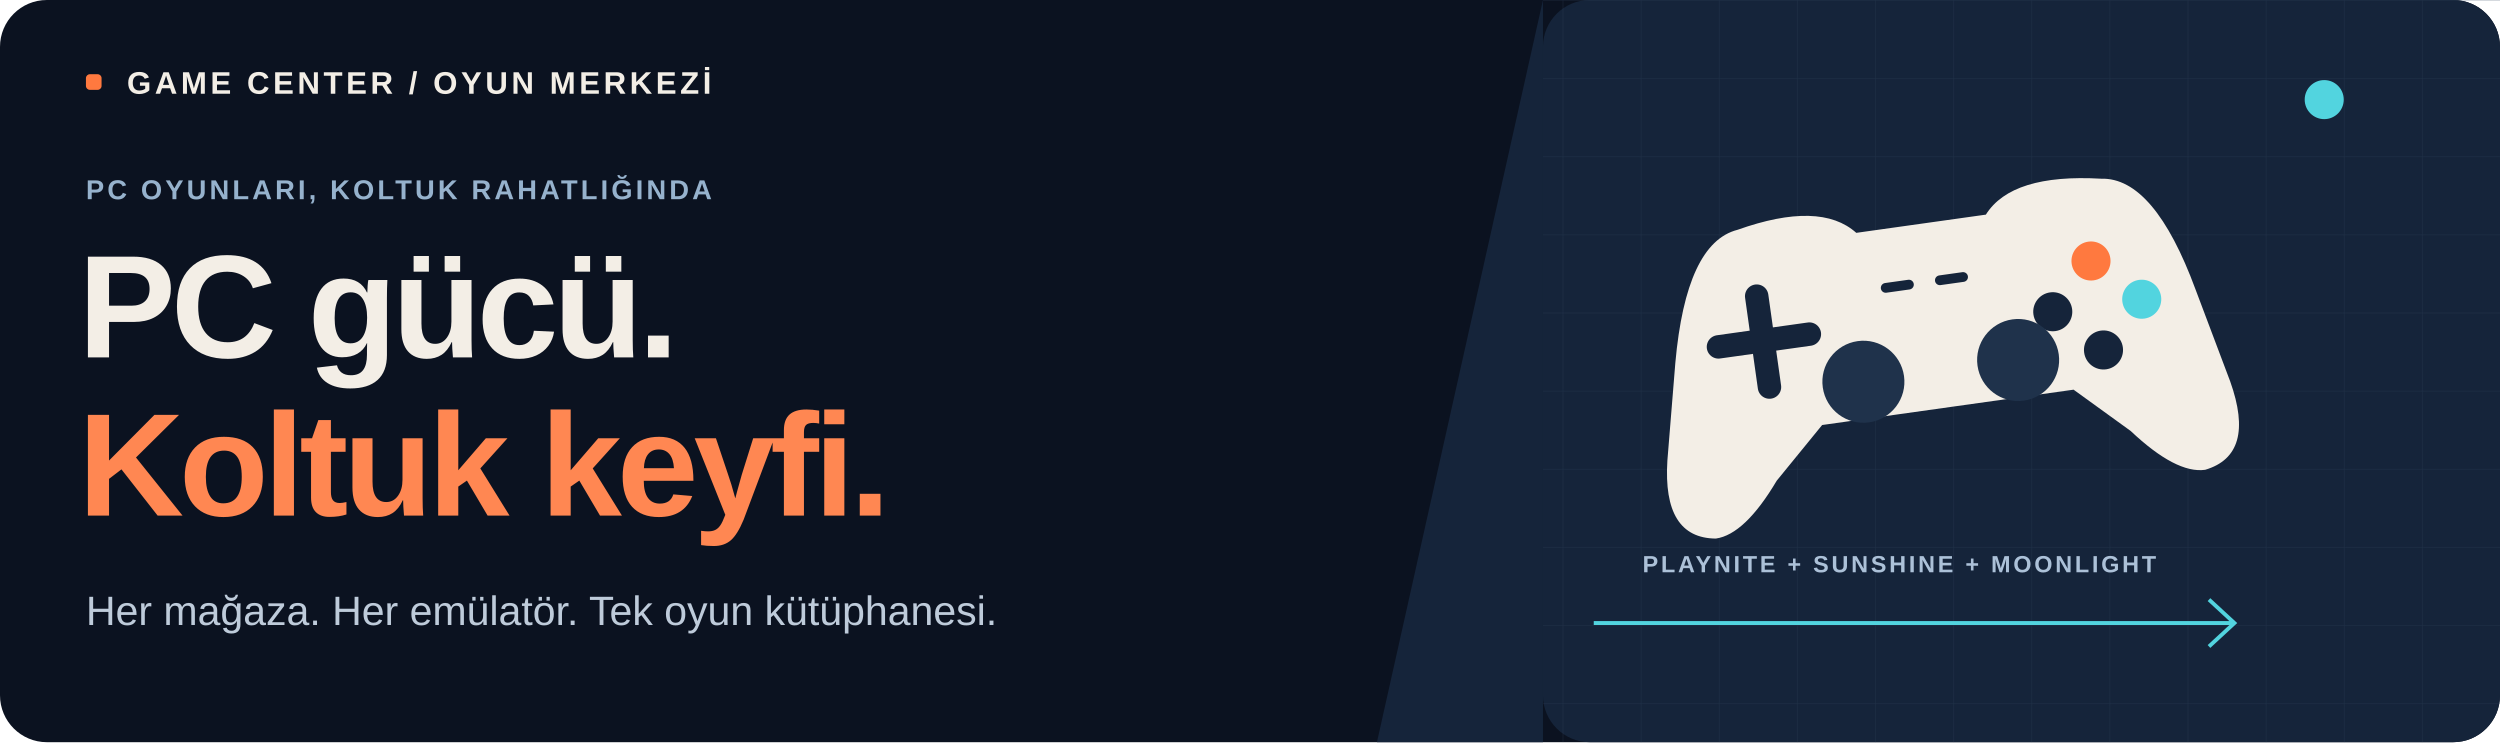
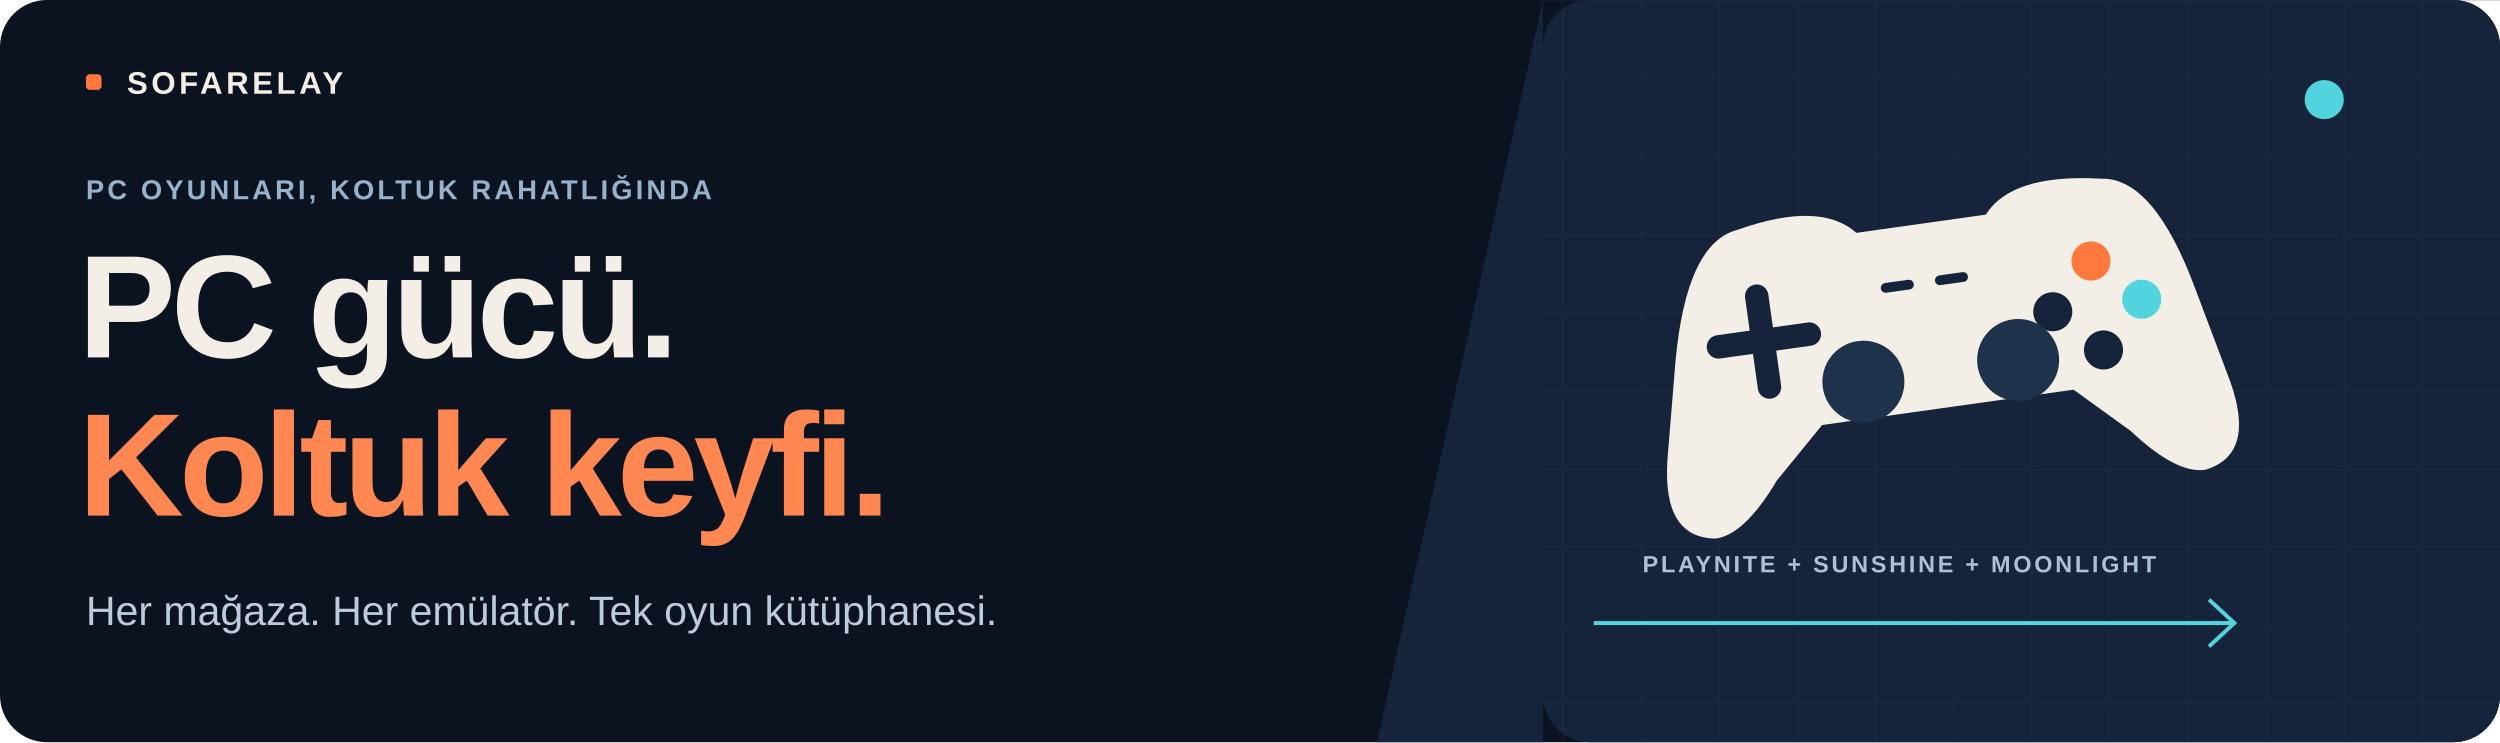
- <svg xmlns="http://www.w3.org/2000/svg" width="1280" height="380" viewBox="0 0 1280 380" role="img" aria-label="Game Center — Oyun kütüphanen büyük ekranı hak ediyor.">
+ <svg xmlns="http://www.w3.org/2000/svg" width="1280" height="380" viewBox="0 0 1280 380" role="img" aria-label="SofaRelay — Oyun kütüphanen büyük ekranı hak ediyor.">
  <defs>
    <pattern id="grid" width="40" height="40" patternUnits="userSpaceOnUse">
      <path d="M40 0H0V40" fill="none" stroke="#32435b" stroke-width=".6" opacity=".35" />
    </pattern>
  </defs>
  <rect width="1280" height="380" rx="24" fill="#0b1220" />
  <rect x="790" width="490" height="380" rx="24" fill="#15243a" />
  <rect x="790" width="490" height="380" fill="url(#grid)" />
  <path d="M790 0L705 380H790Z" fill="#15243a" />
  <rect x="44" y="38" width="8" height="8" rx="2" fill="#ff793f" />
-   <text x="65" y="48" font-family="Segoe UI,Arial,sans-serif" font-size="16" font-weight="700" fill="#f3eee6" letter-spacing="1.8">GAME CENTER / OYUN MERKEZİ</text>
+   <text x="65" y="48" font-family="Segoe UI,Arial,sans-serif" font-size="16" font-weight="700" fill="#f3eee6" letter-spacing="1.8">SOFARELAY</text>
  <text x="44" y="102" font-family="Segoe UI,Arial,sans-serif" font-size="14" font-weight="600" fill="#96b2cd" letter-spacing="1.6">PC OYUNLARI, KOLTUK RAHATLIĞINDA</text>
  <text x="40" y="183" font-family="Segoe UI,Arial,sans-serif" font-size="75" font-weight="800" fill="#f3eee6" letter-spacing="-2.5">PC gücü.</text>
  <text x="40" y="264" font-family="Segoe UI,Arial,sans-serif" font-size="75" font-weight="800" fill="#ff8752" letter-spacing="-2.5">Koltuk keyfi.</text>
  <text x="44" y="320" font-family="Segoe UI,Arial,sans-serif" font-size="21" font-weight="400" fill="#becbda">Her mağaza. Her emülatör. Tek oyun kütüphanesi.</text>
  <g transform="translate(852 78) rotate(-8 140 100)">
    <path d="M47 26Q20 29 6 89L-5 138Q-13 177 14 181Q29 181 49 156L76 131H206L232 156Q252 181 267 181Q294 177 286 138L275 89Q262 29 235 26Q190 17 174 36H107Q91 17 47 26Z" fill="#f3eee6" />
    <path d="M52 61v47M29 84h47" stroke="#15243a" stroke-width="12" stroke-linecap="round" />
    <circle cx="224" cy="67" r="10" fill="#ff793f" />
    <circle cx="247" cy="90" r="10" fill="#52d4df" />
    <circle cx="201" cy="90" r="10" fill="#15243a" />
    <circle cx="224" cy="113" r="10" fill="#15243a" />
    <circle cx="100" cy="112" r="21" fill="#1f324b" />
    <circle cx="180" cy="112" r="21" fill="#1f324b" />
    <path d="M118 66h12m16 0h12" stroke="#15243a" stroke-width="5" stroke-linecap="round" />
  </g>
  <circle cx="1190" cy="51" r="10" fill="#52d4df" />
  <path d="M816 319h328m-13-12 13 12-13 12" stroke="#52d4df" fill="none" stroke-width="2" />
  <text x="841" y="293" font-family="Segoe UI,Arial,sans-serif" font-size="12" font-weight="600" fill="#acc1d8" letter-spacing="1.4">PLAYNITE + SUNSHINE + MOONLIGHT</text>
</svg>
